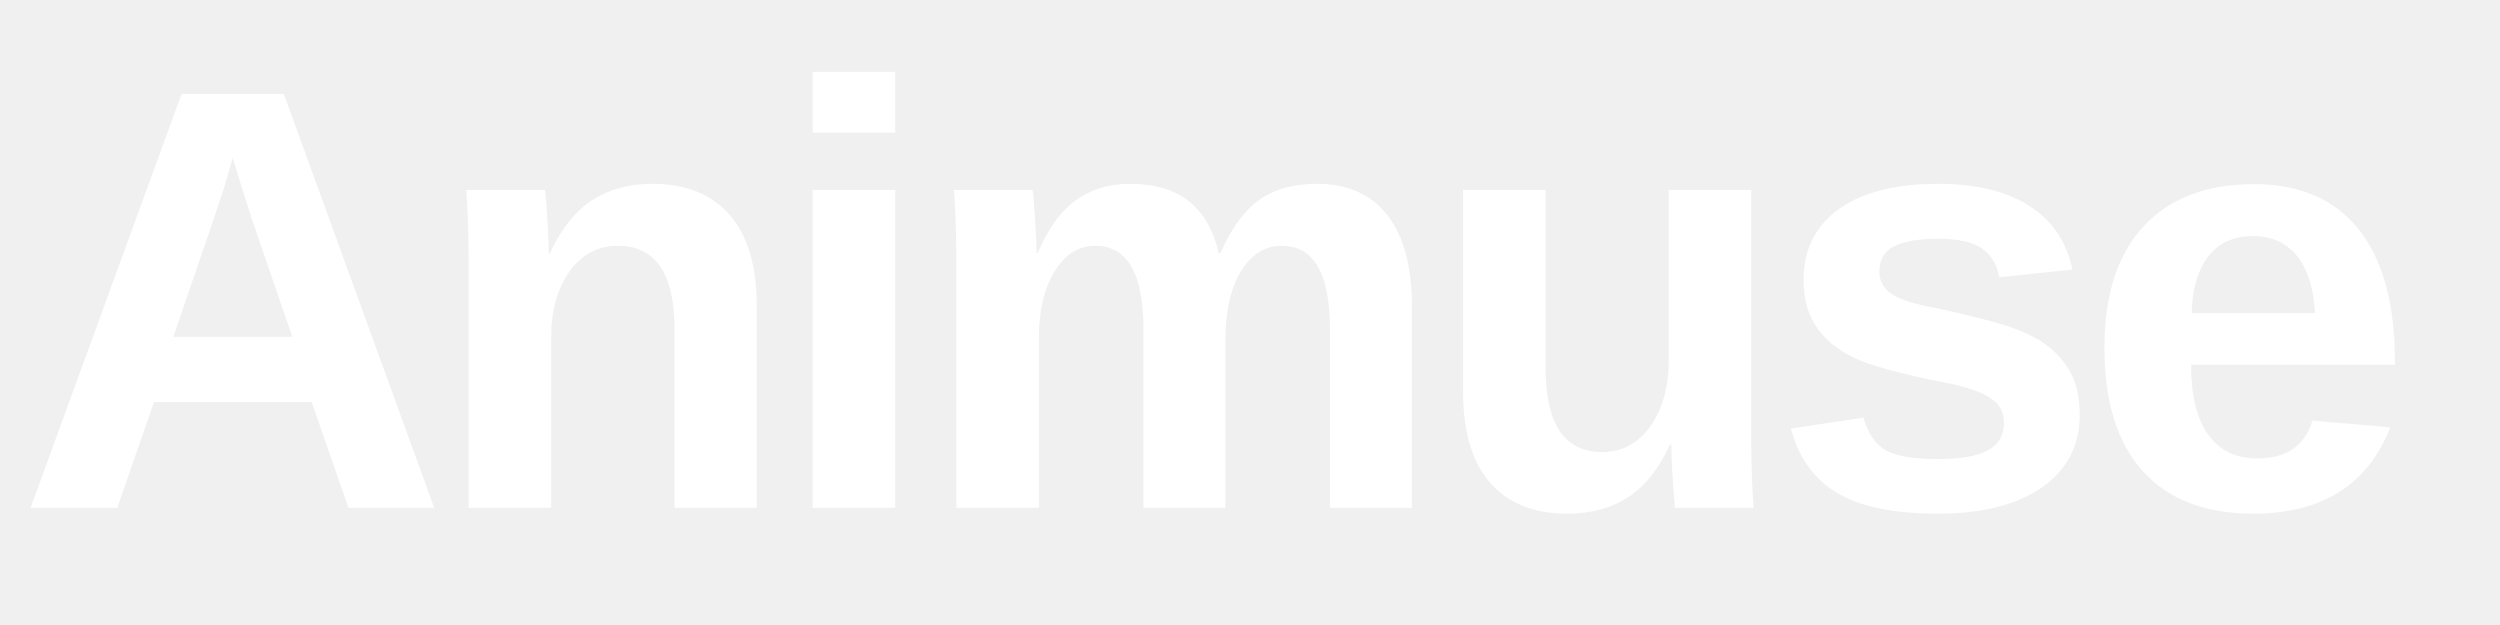
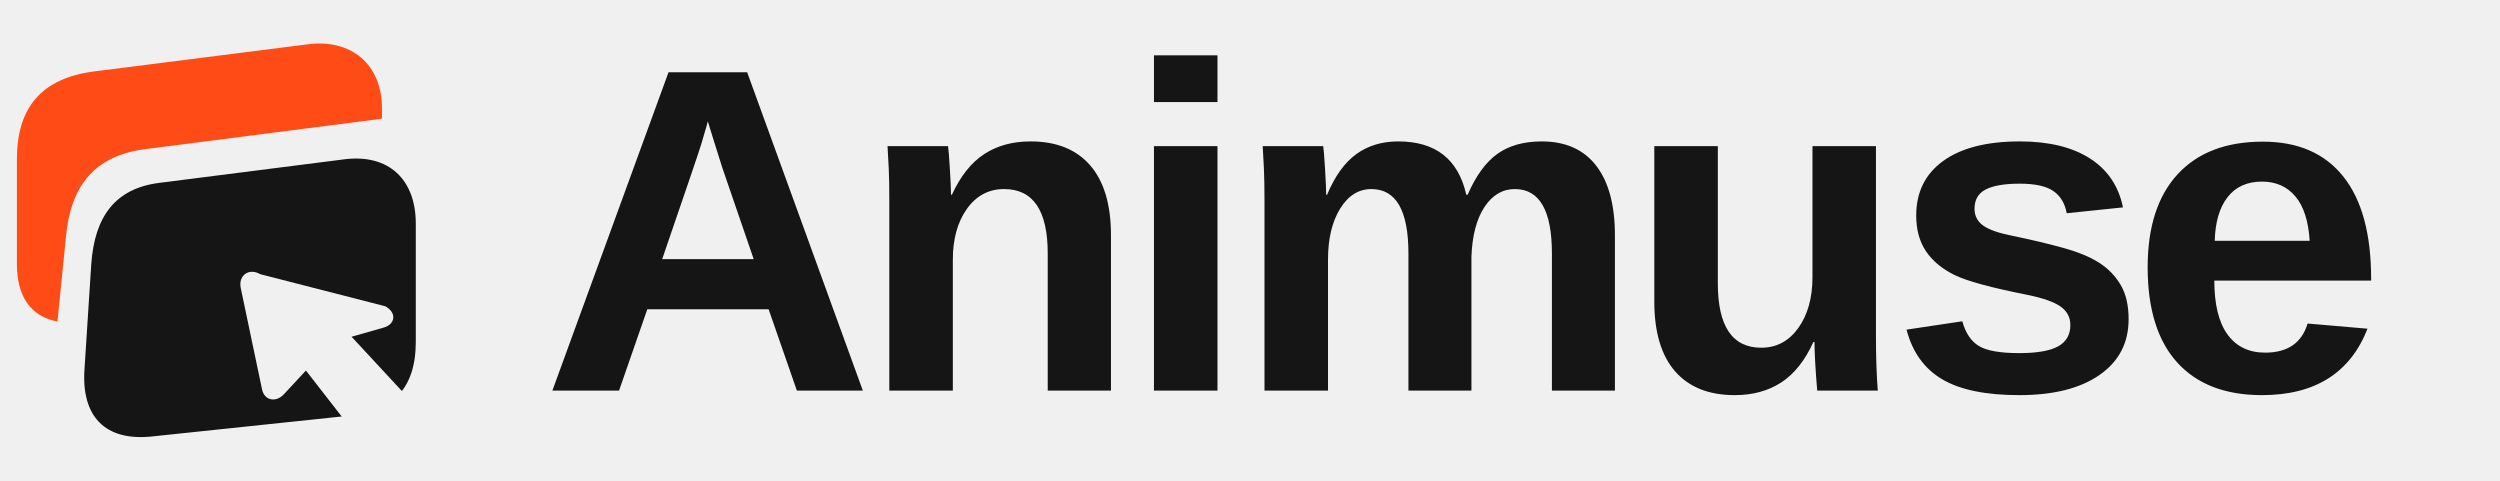
- <svg xmlns="http://www.w3.org/2000/svg" width="640" height="160" viewBox="0 0 640 160" role="img" aria-label="Animuse">
-   <text x="4" y="130" fill="white" font-family="Arial,Helvetica,sans-serif" font-size="154" font-weight="750" letter-spacing="-6">Animuse</text>
+ <svg xmlns="http://www.w3.org/2000/svg" width="832" height="160" viewBox="0 0 832 160" role="img" aria-label="Animuse">
+   <g transform="translate(0 8) scale(1.125)">
+     <defs>
+       <mask id="cursor-cutout" x="0" y="0" width="128" height="128" maskUnits="userSpaceOnUse">
+         <rect width="128" height="128" fill="#fff" />
+         <path d="M77 74C73.5 72 70.5 74.5 71.2 78L77.5 108C78.2 111.5 81.7 112 84 109.5L90.5 102.5L108 125L123 113L104 92.5L113.5 89.8C117 88.8 117.4 85.4 114 83.5Z" fill="#000" />
+       </mask>
+     </defs>
+     <path fill="#ff4b16" d="M28 14L91 6C104 4.3 113 12 113 25V28L43 37C28 38.9 20.9 47.8 19.5 63L17 88C9 86.5 5 80.5 5 71V40C5 25 12 16 28 14Z" />
+     <path class="front-card" fill="#151515" mask="url(#cursor-cutout)" d="M47 47L102 40C115 38.4 123 46 123 59V94C123 108 116 115 102 116L45 122C31 123.5 24 116 25 102L27 71C28 57 34 48.7 47 47Z" />
+   </g>
+   <text x="180" y="130" fill="#151515" font-family="Arial,Helvetica,sans-serif" font-size="154" font-weight="750" letter-spacing="-6">Animuse</text>
</svg>
